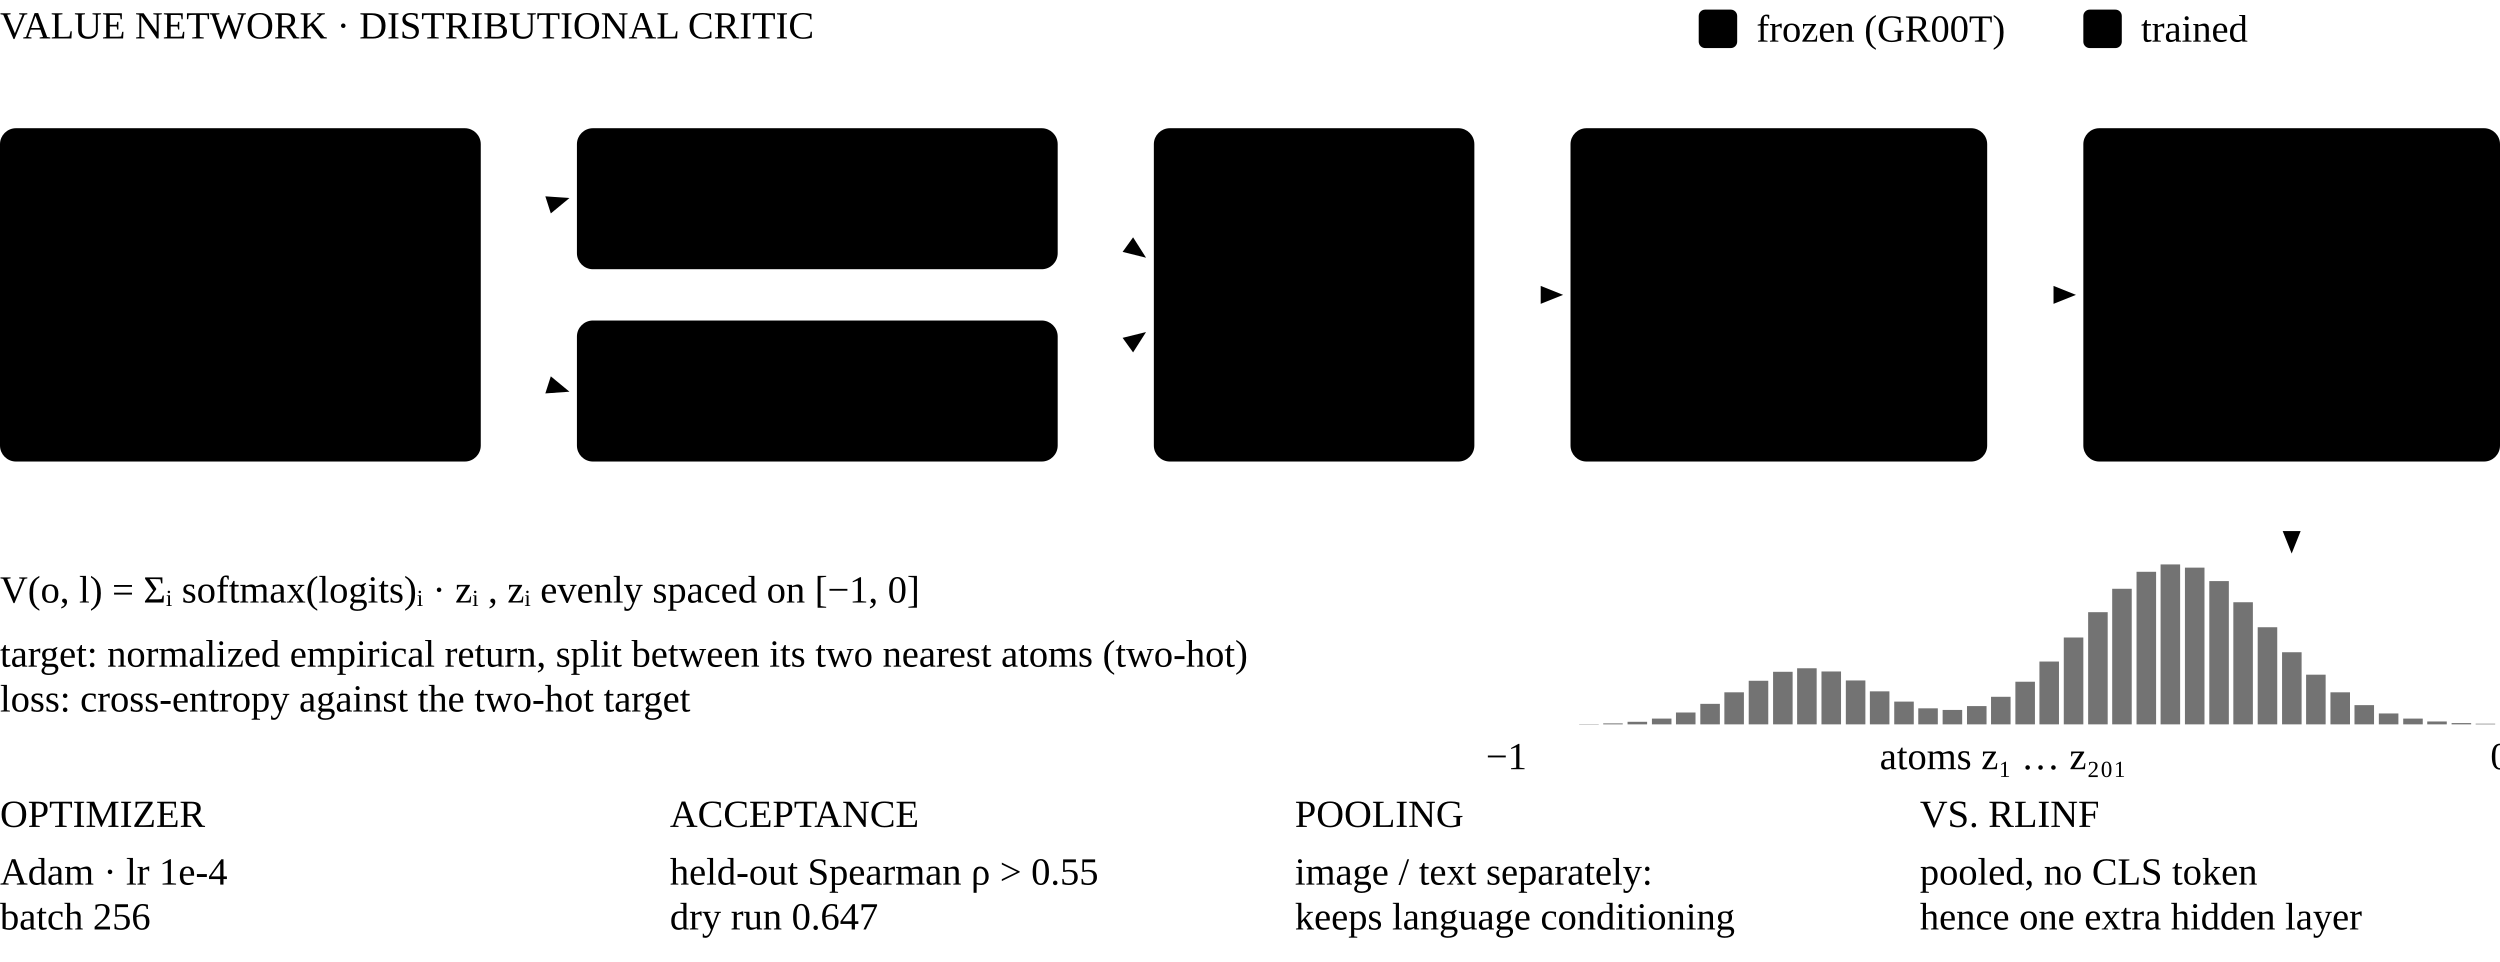
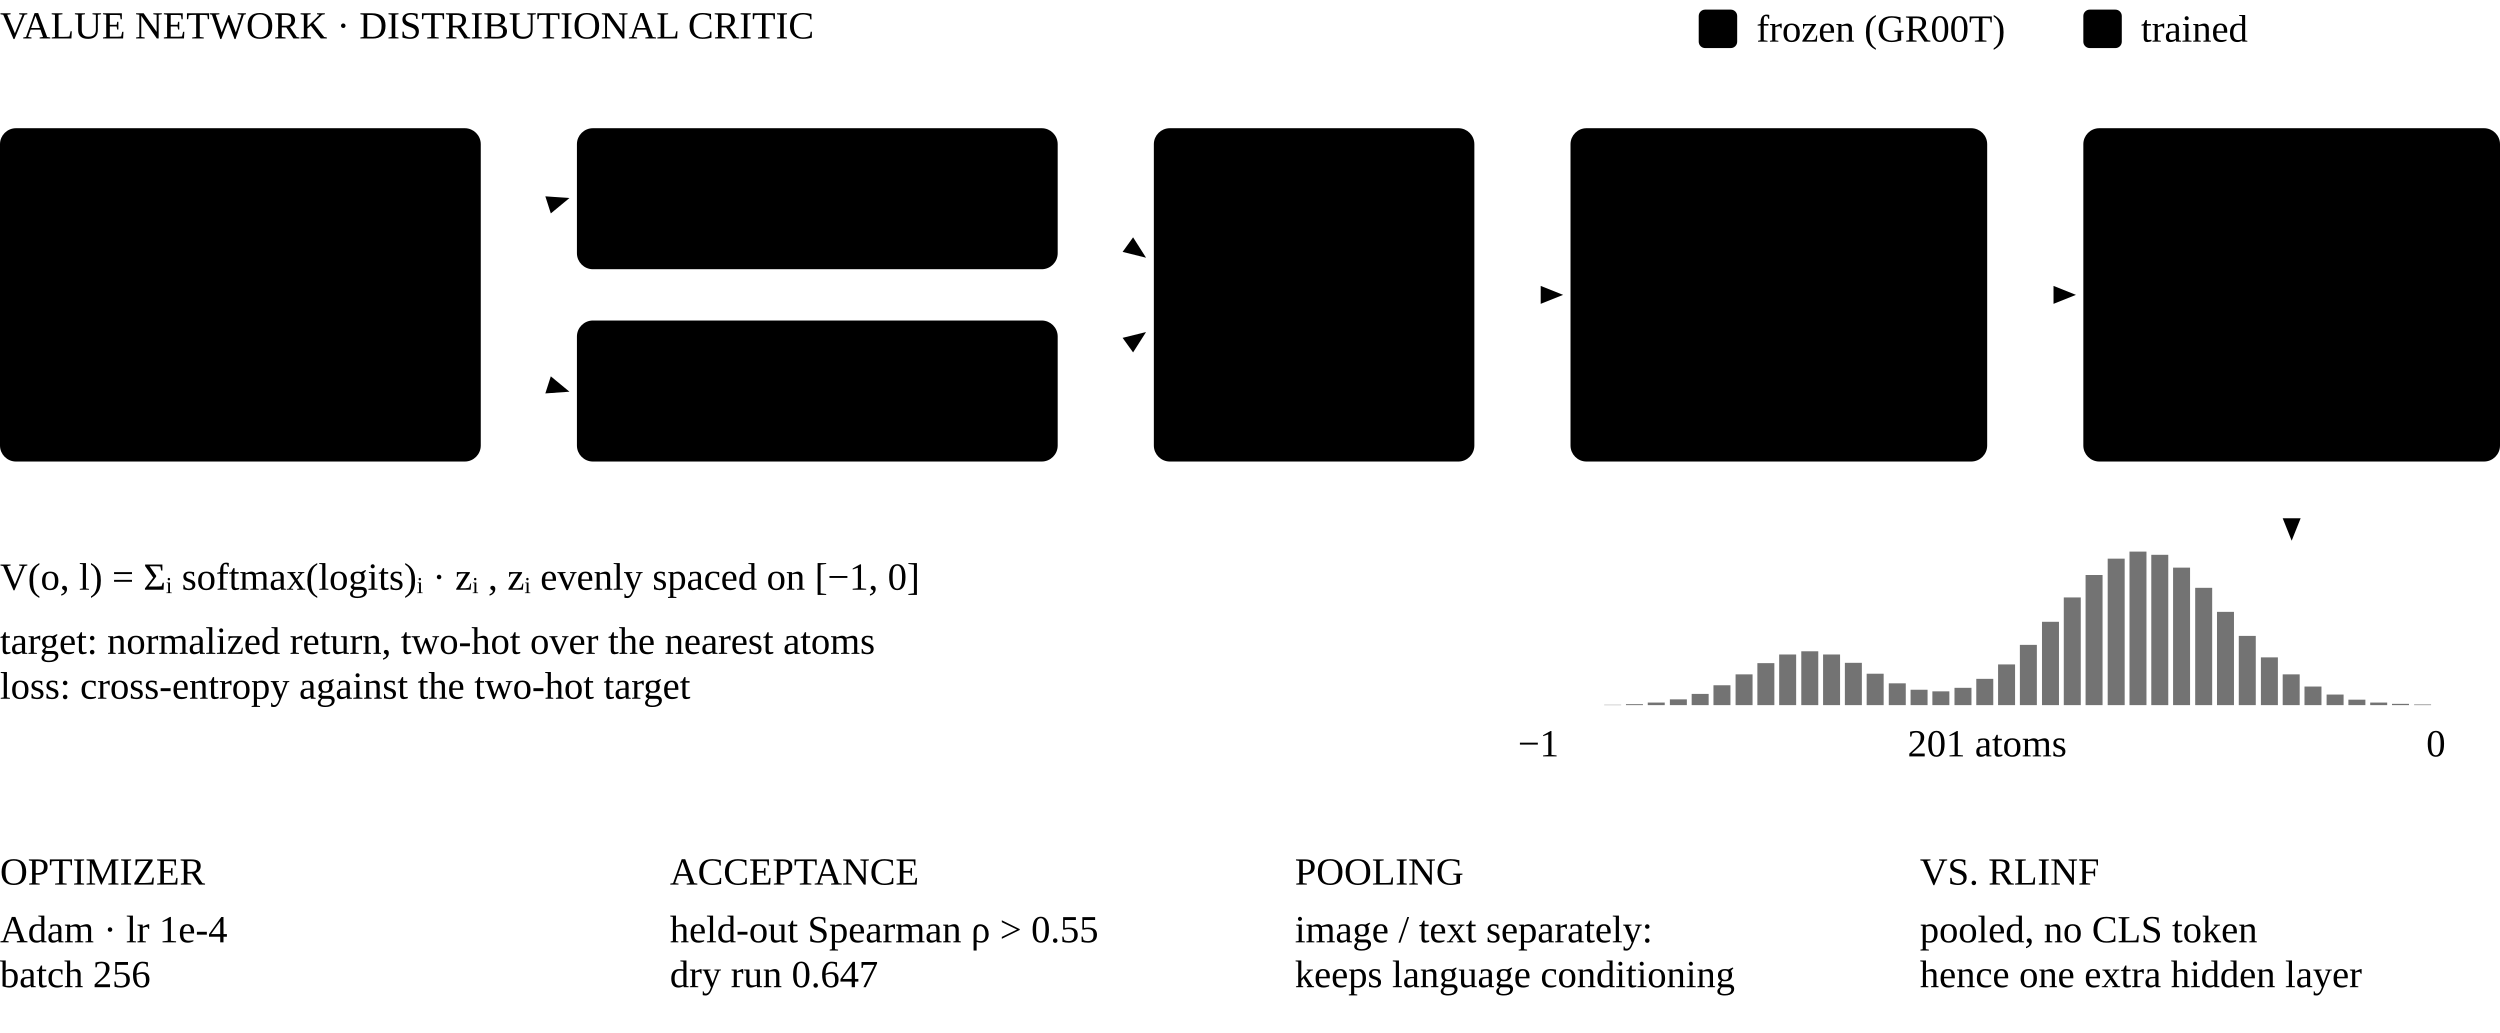
- <svg xmlns="http://www.w3.org/2000/svg" class="fig-svg" viewBox="0 0 780 300" role="img" aria-label="Architecture of the distributional value network used for RECAP">
+ <svg xmlns="http://www.w3.org/2000/svg" class="fig-svg" viewBox="0 0 780 322" role="img" aria-label="Architecture of the distributional value network used for RECAP">
  <defs>
    <marker id="honor_value_net-ah" viewBox="0 0 10 10" refX="9" refY="5" markerWidth="7" markerHeight="7" orient="auto-start-reverse">
      <path d="M0,1 L10,5 L0,9 z" class="ah" />
    </marker>
    <marker id="honor_value_net-ahacc" viewBox="0 0 10 10" refX="9" refY="5" markerWidth="7" markerHeight="7" orient="auto-start-reverse">
      <path d="M0,1 L10,5 L0,9 z" class="ah k-acc" />
    </marker>
    <marker id="honor_value_net-ahblue" viewBox="0 0 10 10" refX="9" refY="5" markerWidth="7" markerHeight="7" orient="auto-start-reverse">
      <path d="M0,1 L10,5 L0,9 z" class="ah k-blue" />
    </marker>
    <marker id="honor_value_net-ahmut" viewBox="0 0 10 10" refX="9" refY="5" markerWidth="7" markerHeight="7" orient="auto-start-reverse">
      <path d="M0,1 L10,5 L0,9 z" class="ah k-mut" />
    </marker>
  </defs>
  <text x="0.0" y="12.0" class="cap">VALUE NETWORK · DISTRIBUTIONAL CRITIC</text>
  <rect x="530.0" y="3.0" width="12.0" height="12.0" rx="2" class="box k-mut" />
  <text x="548.0" y="13.0" class="m">frozen (GR00T)</text>
  <rect x="650.0" y="3.0" width="12.0" height="12.0" rx="2" class="box k-acc" />
  <text x="668.0" y="13.0" class="m">trained</text>
  <rect x="0.0" y="40.0" width="150.0" height="104.0" rx="5" class="box k-mut" />
  <text x="75.0" y="74.2" class="t" text-anchor="middle">Frozen GR00T</text>
  <text x="75.0" y="90.2" class="t" text-anchor="middle">VLM backbone</text>
  <text x="75.0" y="104.6" class="m" text-anchor="middle">last hidden state</text>
  <text x="75.0" y="118.6" class="m" text-anchor="middle">151 tokens × 2048</text>
  <rect x="180.0" y="40.0" width="150.0" height="44.0" rx="5" class="box k-mut" />
  <text x="255.0" y="59.2" class="t" text-anchor="middle">image tokens</text>
  <text x="255.0" y="73.6" class="m" text-anchor="middle">masked mean · 2048</text>
  <rect x="180.0" y="100.0" width="150.0" height="44.0" rx="5" class="box k-mut" />
  <text x="255.0" y="119.2" class="t" text-anchor="middle">text tokens</text>
  <text x="255.0" y="133.6" class="m" text-anchor="middle">masked mean · 2048</text>
  <path d="M152.0,70.0 L177.0,62.0" class="ln" marker-end="url(#honor_value_net-ah)" />
  <path d="M152.0,114.0 L177.0,122.0" class="ln" marker-end="url(#honor_value_net-ah)" />
  <rect x="360.0" y="40.0" width="100.0" height="104.0" rx="5" class="box k-mut" />
  <text x="410.0" y="75.2" class="t" text-anchor="middle">concat</text>
  <text x="410.0" y="89.6" class="m" text-anchor="middle">4096-d</text>
  <text x="410.0" y="103.6" class="m" text-anchor="middle">stop-gradient</text>
  <text x="410.0" y="117.6" class="m" text-anchor="middle">to backbone</text>
  <path d="M332.0,62.0 L357.0,80.0" class="ln" marker-end="url(#honor_value_net-ah)" />
  <path d="M332.0,122.0 L357.0,104.0" class="ln" marker-end="url(#honor_value_net-ah)" />
  <rect x="490.0" y="40.0" width="130.0" height="104.0" rx="5" class="box k-acc" />
  <text x="555.0" y="82.2" class="t" text-anchor="middle">Linear 4096 → 512</text>
  <text x="555.0" y="96.6" class="m" text-anchor="middle">GELU</text>
  <text x="555.0" y="110.6" class="m" text-anchor="middle">LayerNorm</text>
  <rect x="650.0" y="40.0" width="130.0" height="104.0" rx="5" class="box k-acc" />
  <text x="715.0" y="82.2" class="t" text-anchor="middle">Linear 512 → 201</text>
  <text x="715.0" y="96.6" class="m" text-anchor="middle">logits over</text>
  <text x="715.0" y="110.6" class="m" text-anchor="middle">201 atoms</text>
  <path d="M462.0,92.0 L487.0,92.0" class="ln" marker-end="url(#honor_value_net-ah)" />
  <path d="M622.0,92.0 L647.0,92.0" class="ln" marker-end="url(#honor_value_net-ah)" />
-   <rect x="470.0" y="226.0" width="6.1" height="0.0" rx="0" class="f-acc" fill-opacity="0.55" />
-   <rect x="477.6" y="226.0" width="6.1" height="0.0" rx="0" class="f-acc" fill-opacity="0.55" />
-   <rect x="485.1" y="226.0" width="6.1" height="0.0" rx="0" class="f-acc" fill-opacity="0.55" />
-   <rect x="492.7" y="225.9" width="6.1" height="0.1" rx="0" class="f-acc" fill-opacity="0.55" />
-   <rect x="500.2" y="225.7" width="6.1" height="0.3" rx="0" class="f-acc" fill-opacity="0.55" />
-   <rect x="507.8" y="225.2" width="6.1" height="0.8" rx="0" class="f-acc" fill-opacity="0.55" />
-   <rect x="515.4" y="224.2" width="6.1" height="1.8" rx="0" class="f-acc" fill-opacity="0.55" />
-   <rect x="522.9" y="222.3" width="6.1" height="3.7" rx="0" class="f-acc" fill-opacity="0.55" />
-   <rect x="530.5" y="219.6" width="6.1" height="6.4" rx="0" class="f-acc" fill-opacity="0.55" />
-   <rect x="538.0" y="216.0" width="6.1" height="10.0" rx="0" class="f-acc" fill-opacity="0.55" />
-   <rect x="545.6" y="212.4" width="6.1" height="13.6" rx="0" class="f-acc" fill-opacity="0.55" />
-   <rect x="553.2" y="209.6" width="6.1" height="16.4" rx="0" class="f-acc" fill-opacity="0.55" />
-   <rect x="560.7" y="208.5" width="6.1" height="17.5" rx="0" class="f-acc" fill-opacity="0.55" />
-   <rect x="568.3" y="209.5" width="6.1" height="16.5" rx="0" class="f-acc" fill-opacity="0.55" />
-   <rect x="575.9" y="212.3" width="6.1" height="13.7" rx="0" class="f-acc" fill-opacity="0.55" />
-   <rect x="583.4" y="215.7" width="6.1" height="10.3" rx="0" class="f-acc" fill-opacity="0.55" />
-   <rect x="591.0" y="218.9" width="6.1" height="7.1" rx="0" class="f-acc" fill-opacity="0.55" />
-   <rect x="598.5" y="221.0" width="6.1" height="5.0" rx="0" class="f-acc" fill-opacity="0.55" />
-   <rect x="606.1" y="221.5" width="6.1" height="4.5" rx="0" class="f-acc" fill-opacity="0.55" />
-   <rect x="613.7" y="220.3" width="6.1" height="5.7" rx="0" class="f-acc" fill-opacity="0.55" />
-   <rect x="621.2" y="217.4" width="6.1" height="8.6" rx="0" class="f-acc" fill-opacity="0.55" />
-   <rect x="628.8" y="212.7" width="6.1" height="13.3" rx="0" class="f-acc" fill-opacity="0.55" />
-   <rect x="636.3" y="206.4" width="6.1" height="19.6" rx="0" class="f-acc" fill-opacity="0.55" />
-   <rect x="643.9" y="198.9" width="6.1" height="27.1" rx="0" class="f-acc" fill-opacity="0.55" />
-   <rect x="651.5" y="191.0" width="6.1" height="35.0" rx="0" class="f-acc" fill-opacity="0.55" />
-   <rect x="659.0" y="183.7" width="6.1" height="42.3" rx="0" class="f-acc" fill-opacity="0.55" />
-   <rect x="666.6" y="178.4" width="6.1" height="47.6" rx="0" class="f-acc" fill-opacity="0.55" />
-   <rect x="674.1" y="176.1" width="6.1" height="49.9" rx="0" class="f-acc" fill-opacity="0.55" />
-   <rect x="681.7" y="177.1" width="6.1" height="48.9" rx="0" class="f-acc" fill-opacity="0.55" />
-   <rect x="689.3" y="181.3" width="6.1" height="44.7" rx="0" class="f-acc" fill-opacity="0.55" />
-   <rect x="696.8" y="187.9" width="6.1" height="38.1" rx="0" class="f-acc" fill-opacity="0.55" />
-   <rect x="704.4" y="195.7" width="6.1" height="30.3" rx="0" class="f-acc" fill-opacity="0.55" />
-   <rect x="712.0" y="203.5" width="6.1" height="22.5" rx="0" class="f-acc" fill-opacity="0.55" />
-   <rect x="719.5" y="210.5" width="6.1" height="15.5" rx="0" class="f-acc" fill-opacity="0.55" />
-   <rect x="727.1" y="216.0" width="6.1" height="10.0" rx="0" class="f-acc" fill-opacity="0.55" />
-   <rect x="734.6" y="220.0" width="6.1" height="6.0" rx="0" class="f-acc" fill-opacity="0.55" />
-   <rect x="742.2" y="222.6" width="6.1" height="3.4" rx="0" class="f-acc" fill-opacity="0.55" />
-   <rect x="749.8" y="224.2" width="6.1" height="1.8" rx="0" class="f-acc" fill-opacity="0.55" />
-   <rect x="757.3" y="225.1" width="6.1" height="0.9" rx="0" class="f-acc" fill-opacity="0.55" />
-   <rect x="764.9" y="225.6" width="6.1" height="0.4" rx="0" class="f-acc" fill-opacity="0.55" />
-   <rect x="772.4" y="225.8" width="6.1" height="0.2" rx="0" class="f-acc" fill-opacity="0.55" />
-   <line x1="470.0" y1="226.0" x2="780.0" y2="226.0" class="axis" />
-   <text x="470.0" y="240.0" class="m" text-anchor="middle">−1</text>
-   <text x="780.0" y="240.0" class="m" text-anchor="middle">0</text>
-   <text x="625.0" y="240.0" class="m" text-anchor="middle">atoms z₁ … z₂₀₁</text>
-   <path d="M715,146 L715,172" class="ln k-acc" marker-end="url(#honor_value_net-ahacc)" />
-   <text x="0.0" y="188.0" class="serif">V(o, l) = Σᵢ softmax(logits)ᵢ · zᵢ ,  zᵢ evenly spaced on [−1, 0]</text>
-   <text x="0.0" y="208.0" class="m">target: normalized empirical return, split between its two nearest atoms (two-hot)</text>
-   <text x="0.0" y="222.0" class="m">loss: cross-entropy against the two-hot target</text>
-   <line x1="0.0" y1="240.0" x2="780.0" y2="240.0" class="grid" />
-   <text x="0.0" y="258.0" class="cap">OPTIMIZER</text>
-   <text x="0.0" y="276.0" class="s">Adam · lr 1e-4</text>
-   <text x="0.0" y="290.0" class="m">batch 256</text>
-   <text x="209.0" y="258.0" class="cap">ACCEPTANCE</text>
-   <text x="209.0" y="276.0" class="s">held-out Spearman ρ &gt; 0.55</text>
-   <text x="209.0" y="290.0" class="m">dry run 0.647</text>
-   <line x1="195.0" y1="250.0" x2="195.0" y2="300.0" class="grid" />
-   <text x="404.0" y="258.0" class="cap">POOLING</text>
-   <text x="404.0" y="276.0" class="s">image / text separately:</text>
-   <text x="404.0" y="290.0" class="m">keeps language conditioning</text>
-   <line x1="390.0" y1="250.0" x2="390.0" y2="300.0" class="grid" />
-   <text x="599.0" y="258.0" class="cap">VS. RLINF</text>
-   <text x="599.0" y="276.0" class="s">pooled, no CLS token</text>
-   <text x="599.0" y="290.0" class="m">hence one extra hidden layer</text>
-   <line x1="585.0" y1="250.0" x2="585.0" y2="300.0" class="grid" />
+   <rect x="480.0" y="220.0" width="5.3" height="0.0" rx="0" class="f-acc" fill-opacity="0.55" />
+   <rect x="486.8" y="220.0" width="5.3" height="0.0" rx="0" class="f-acc" fill-opacity="0.55" />
+   <rect x="493.7" y="220.0" width="5.3" height="0.0" rx="0" class="f-acc" fill-opacity="0.55" />
+   <rect x="500.5" y="219.9" width="5.3" height="0.1" rx="0" class="f-acc" fill-opacity="0.55" />
+   <rect x="507.3" y="219.7" width="5.3" height="0.3" rx="0" class="f-acc" fill-opacity="0.55" />
+   <rect x="514.1" y="219.2" width="5.3" height="0.8" rx="0" class="f-acc" fill-opacity="0.55" />
+   <rect x="521.0" y="218.2" width="5.3" height="1.8" rx="0" class="f-acc" fill-opacity="0.55" />
+   <rect x="527.8" y="216.5" width="5.3" height="3.5" rx="0" class="f-acc" fill-opacity="0.55" />
+   <rect x="534.6" y="213.8" width="5.3" height="6.2" rx="0" class="f-acc" fill-opacity="0.55" />
+   <rect x="541.5" y="210.4" width="5.3" height="9.6" rx="0" class="f-acc" fill-opacity="0.55" />
+   <rect x="548.3" y="206.9" width="5.3" height="13.1" rx="0" class="f-acc" fill-opacity="0.55" />
+   <rect x="555.1" y="204.2" width="5.3" height="15.8" rx="0" class="f-acc" fill-opacity="0.55" />
+   <rect x="562.0" y="203.2" width="5.3" height="16.8" rx="0" class="f-acc" fill-opacity="0.55" />
+   <rect x="568.8" y="204.2" width="5.3" height="15.8" rx="0" class="f-acc" fill-opacity="0.55" />
+   <rect x="575.6" y="206.8" width="5.3" height="13.2" rx="0" class="f-acc" fill-opacity="0.55" />
+   <rect x="582.4" y="210.2" width="5.3" height="9.8" rx="0" class="f-acc" fill-opacity="0.55" />
+   <rect x="589.3" y="213.2" width="5.3" height="6.8" rx="0" class="f-acc" fill-opacity="0.55" />
+   <rect x="596.1" y="215.2" width="5.3" height="4.8" rx="0" class="f-acc" fill-opacity="0.55" />
+   <rect x="602.9" y="215.7" width="5.3" height="4.3" rx="0" class="f-acc" fill-opacity="0.55" />
+   <rect x="609.8" y="214.6" width="5.3" height="5.4" rx="0" class="f-acc" fill-opacity="0.55" />
+   <rect x="616.6" y="211.8" width="5.3" height="8.2" rx="0" class="f-acc" fill-opacity="0.55" />
+   <rect x="623.4" y="207.3" width="5.3" height="12.7" rx="0" class="f-acc" fill-opacity="0.55" />
+   <rect x="630.2" y="201.2" width="5.3" height="18.8" rx="0" class="f-acc" fill-opacity="0.55" />
+   <rect x="637.1" y="194.0" width="5.3" height="26.0" rx="0" class="f-acc" fill-opacity="0.55" />
+   <rect x="643.9" y="186.4" width="5.3" height="33.6" rx="0" class="f-acc" fill-opacity="0.55" />
+   <rect x="650.7" y="179.4" width="5.3" height="40.6" rx="0" class="f-acc" fill-opacity="0.55" />
+   <rect x="657.6" y="174.3" width="5.3" height="45.7" rx="0" class="f-acc" fill-opacity="0.55" />
+   <rect x="664.4" y="172.1" width="5.3" height="47.9" rx="0" class="f-acc" fill-opacity="0.55" />
+   <rect x="671.2" y="173.1" width="5.3" height="46.9" rx="0" class="f-acc" fill-opacity="0.55" />
+   <rect x="678.0" y="177.1" width="5.3" height="42.9" rx="0" class="f-acc" fill-opacity="0.55" />
+   <rect x="684.9" y="183.4" width="5.3" height="36.6" rx="0" class="f-acc" fill-opacity="0.55" />
+   <rect x="691.7" y="190.9" width="5.3" height="29.1" rx="0" class="f-acc" fill-opacity="0.55" />
+   <rect x="698.5" y="198.4" width="5.3" height="21.6" rx="0" class="f-acc" fill-opacity="0.55" />
+   <rect x="705.4" y="205.1" width="5.3" height="14.9" rx="0" class="f-acc" fill-opacity="0.55" />
+   <rect x="712.2" y="210.4" width="5.3" height="9.6" rx="0" class="f-acc" fill-opacity="0.55" />
+   <rect x="719.0" y="214.2" width="5.3" height="5.8" rx="0" class="f-acc" fill-opacity="0.55" />
+   <rect x="725.9" y="216.7" width="5.3" height="3.3" rx="0" class="f-acc" fill-opacity="0.55" />
+   <rect x="732.7" y="218.3" width="5.3" height="1.7" rx="0" class="f-acc" fill-opacity="0.55" />
+   <rect x="739.5" y="219.2" width="5.3" height="0.8" rx="0" class="f-acc" fill-opacity="0.55" />
+   <rect x="746.3" y="219.6" width="5.3" height="0.4" rx="0" class="f-acc" fill-opacity="0.55" />
+   <rect x="753.2" y="219.8" width="5.3" height="0.2" rx="0" class="f-acc" fill-opacity="0.55" />
+   <line x1="480.0" y1="220.0" x2="760.0" y2="220.0" class="axis" />
+   <text x="480.0" y="236.0" class="m" text-anchor="middle">−1</text>
+   <text x="760.0" y="236.0" class="m" text-anchor="middle">0</text>
+   <text x="620.0" y="236.0" class="m" text-anchor="middle">201 atoms</text>
+   <path d="M715,146 L715,168" class="ln k-acc" marker-end="url(#honor_value_net-ahacc)" />
+   <text x="0.0" y="184.0" class="serif">V(o, l) = Σᵢ softmax(logits)ᵢ · zᵢ ,  zᵢ evenly spaced on [−1, 0]</text>
+   <text x="0.0" y="204.0" class="m">target: normalized return, two-hot over the nearest atoms</text>
+   <text x="0.0" y="218.0" class="m">loss: cross-entropy against the two-hot target</text>
+   <line x1="0.0" y1="258.0" x2="780.0" y2="258.0" class="grid" />
+   <text x="0.0" y="276.0" class="cap">OPTIMIZER</text>
+   <text x="0.0" y="294.0" class="s">Adam · lr 1e-4</text>
+   <text x="0.0" y="308.0" class="m">batch 256</text>
+   <text x="209.0" y="276.0" class="cap">ACCEPTANCE</text>
+   <text x="209.0" y="294.0" class="s">held-out Spearman ρ &gt; 0.55</text>
+   <text x="209.0" y="308.0" class="m">dry run 0.647</text>
+   <line x1="195.0" y1="268.0" x2="195.0" y2="318.0" class="grid" />
+   <text x="404.0" y="276.0" class="cap">POOLING</text>
+   <text x="404.0" y="294.0" class="s">image / text separately:</text>
+   <text x="404.0" y="308.0" class="m">keeps language conditioning</text>
+   <line x1="390.0" y1="268.0" x2="390.0" y2="318.0" class="grid" />
+   <text x="599.0" y="276.0" class="cap">VS. RLINF</text>
+   <text x="599.0" y="294.0" class="s">pooled, no CLS token</text>
+   <text x="599.0" y="308.0" class="m">hence one extra hidden layer</text>
+   <line x1="585.0" y1="268.0" x2="585.0" y2="318.0" class="grid" />
</svg>
